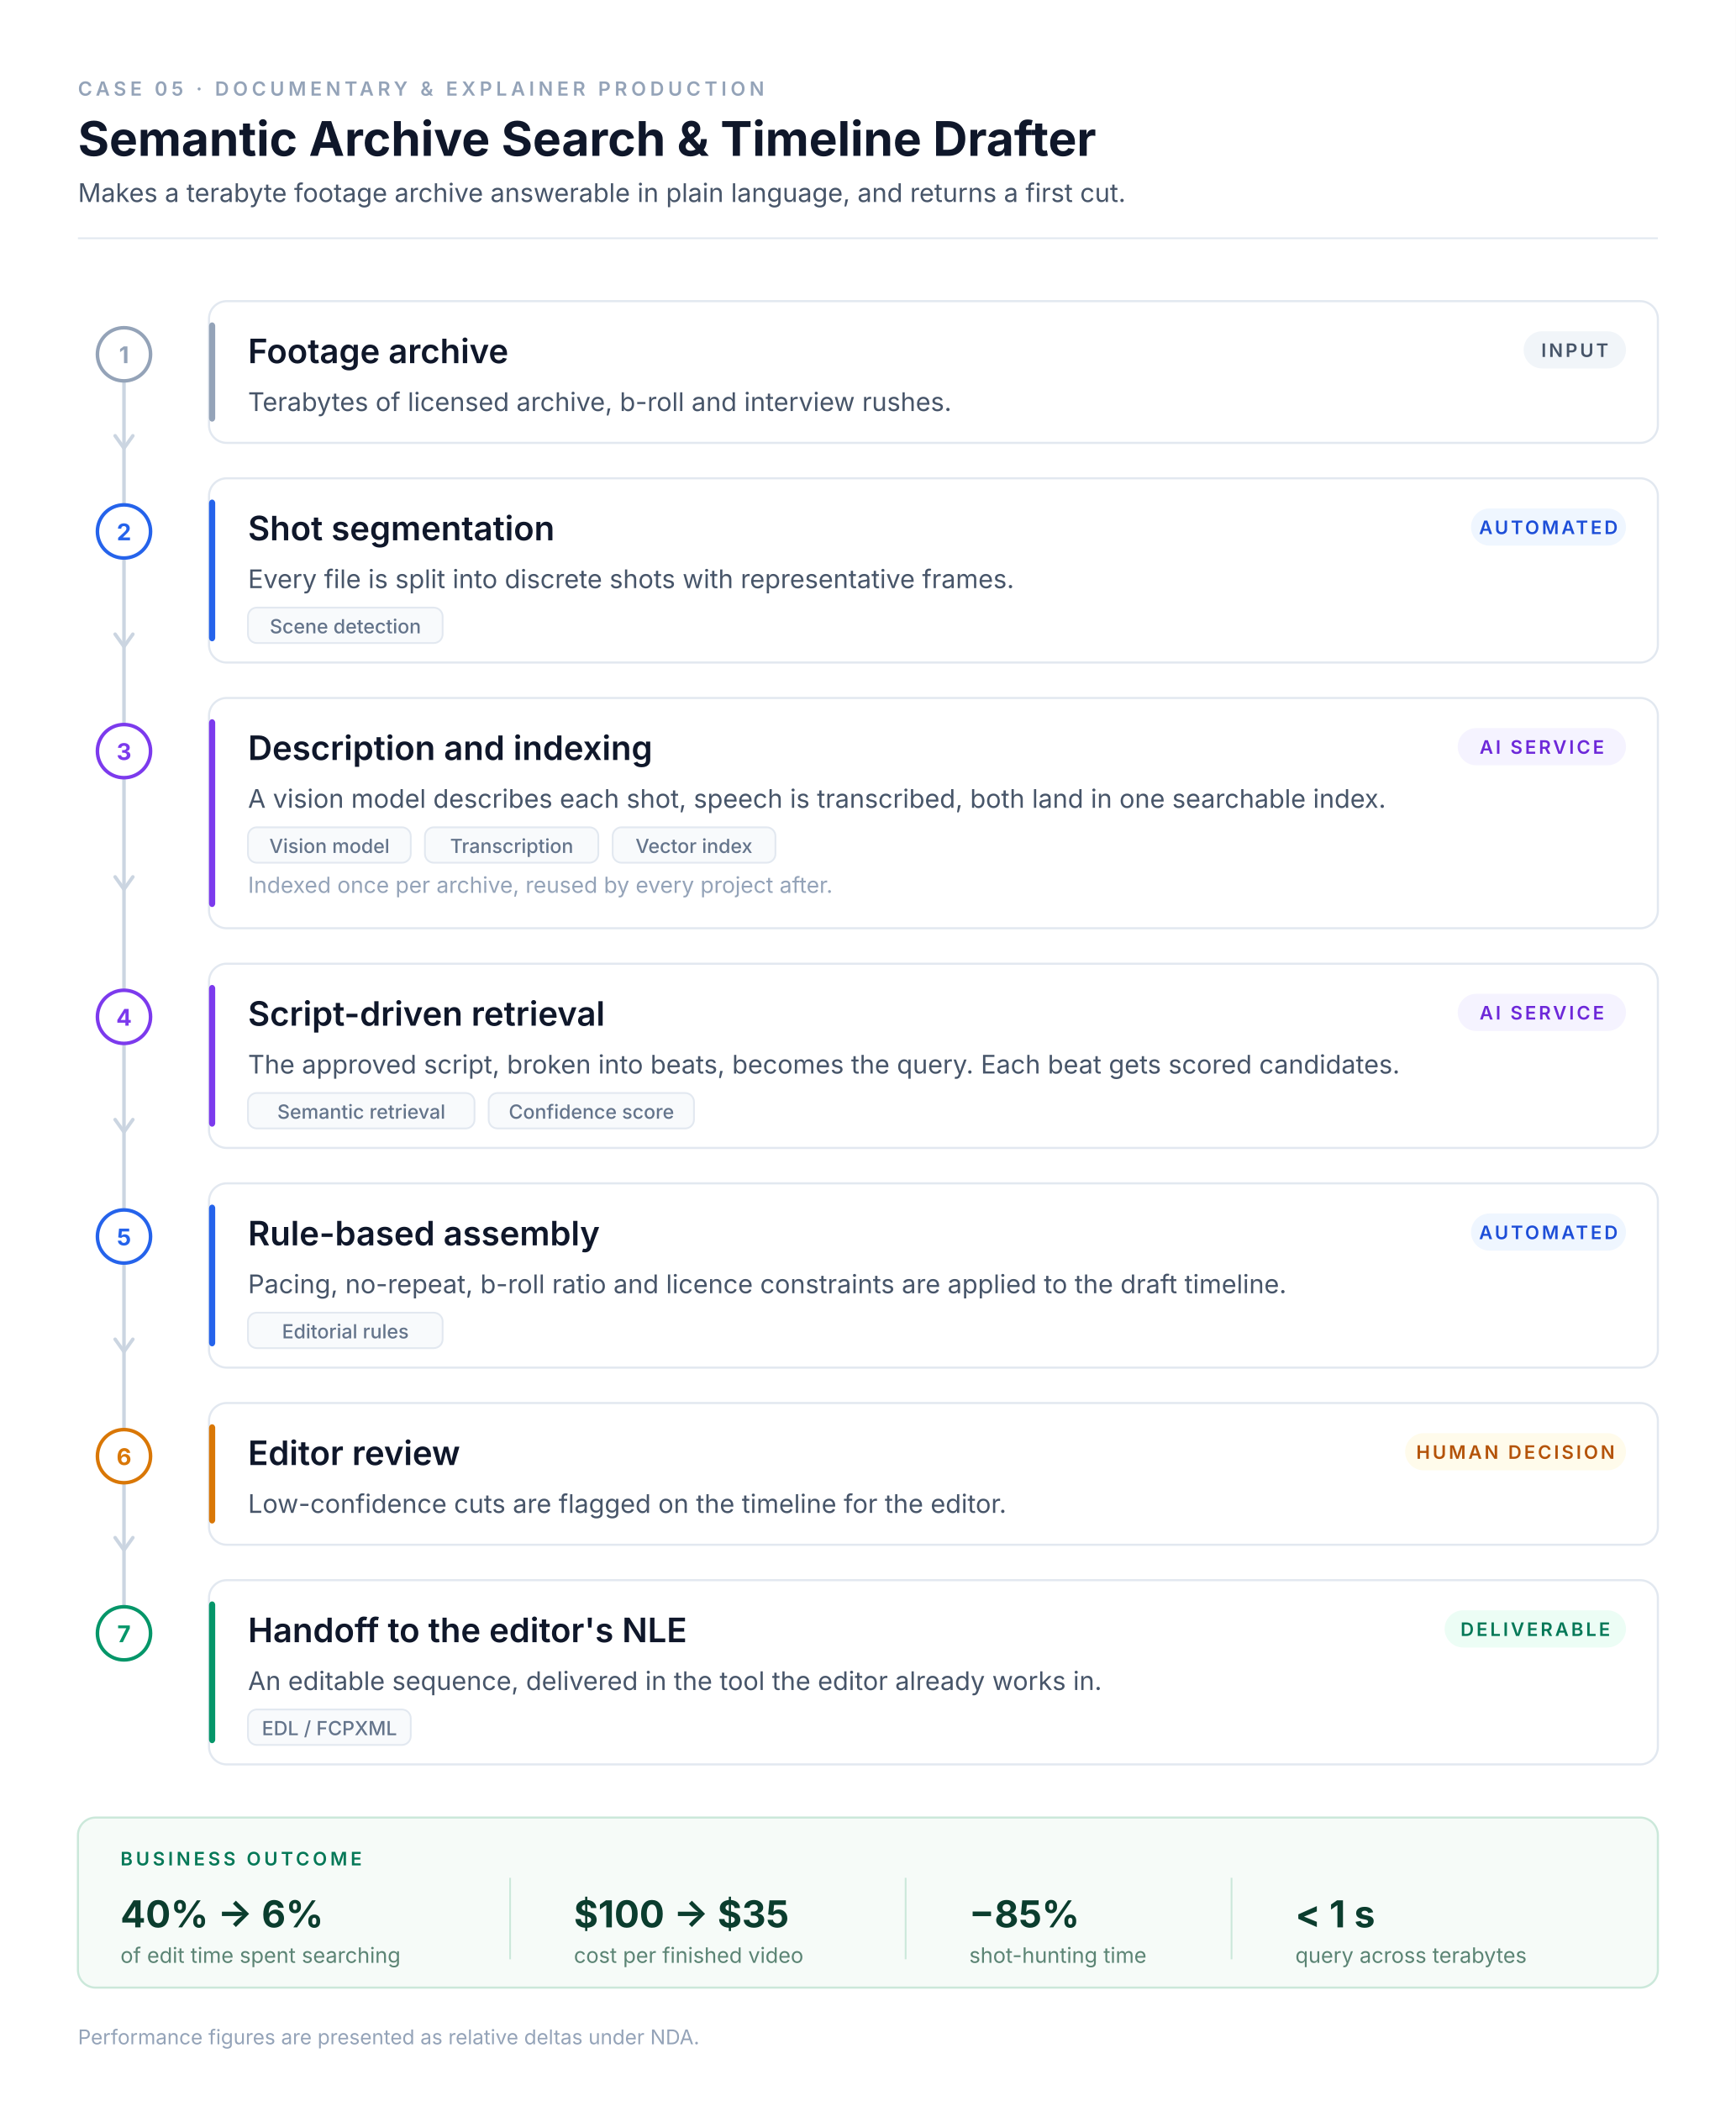
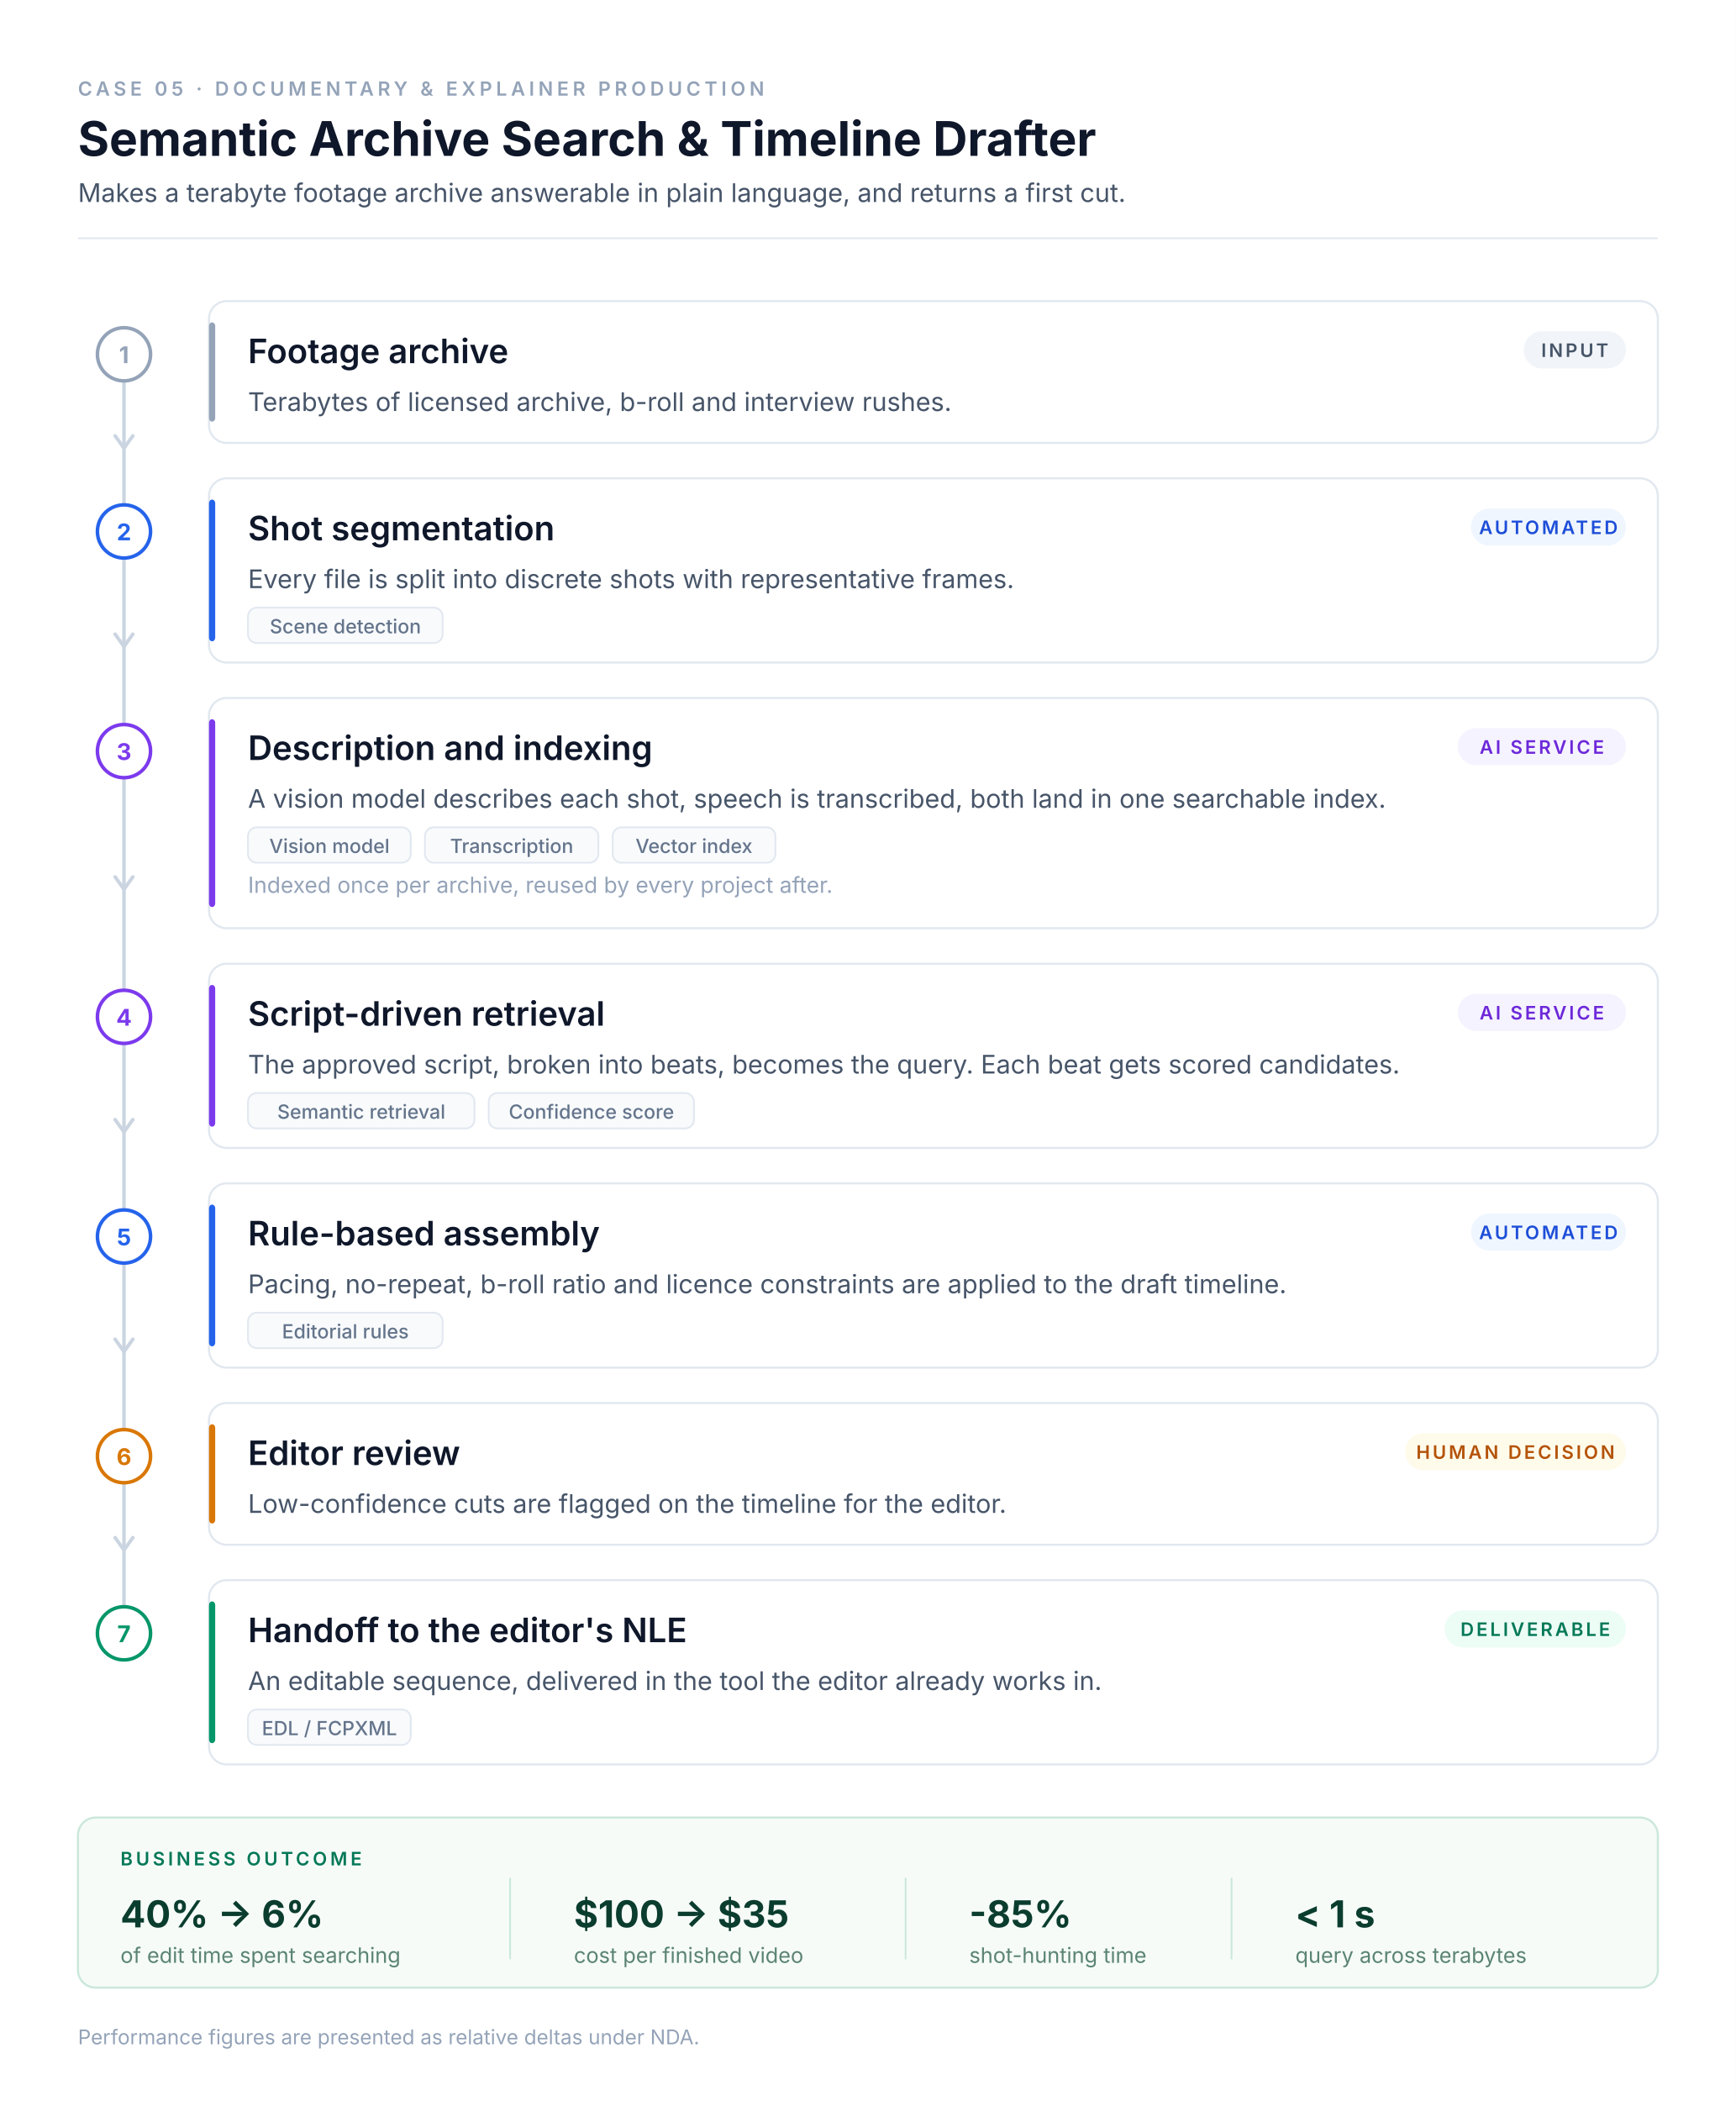
<svg xmlns="http://www.w3.org/2000/svg" width="980" height="1186" viewBox="0 0 980 1186">
  <rect width="980" height="1186" fill="#FFFFFF" />
  <path d="M70 200 L70 922" stroke="#CBD5E1" stroke-width="2" fill="none" />
  <path d="M65 246.0 L70 253.0 L75 246.0" fill="none" stroke="#CBD5E1" stroke-width="2" stroke-linecap="round" stroke-linejoin="round" />
  <path d="M65 358.0 L70 365.0 L75 358.0" fill="none" stroke="#CBD5E1" stroke-width="2" stroke-linecap="round" stroke-linejoin="round" />
  <path d="M65 495.0 L70 502.0 L75 495.0" fill="none" stroke="#CBD5E1" stroke-width="2" stroke-linecap="round" stroke-linejoin="round" />
  <path d="M65 632.0 L70 639.0 L75 632.0" fill="none" stroke="#CBD5E1" stroke-width="2" stroke-linecap="round" stroke-linejoin="round" />
  <path d="M65 756.0 L70 763.0 L75 756.0" fill="none" stroke="#CBD5E1" stroke-width="2" stroke-linecap="round" stroke-linejoin="round" />
  <path d="M65 868.0 L70 875.0 L75 868.0" fill="none" stroke="#CBD5E1" stroke-width="2" stroke-linecap="round" stroke-linejoin="round" />
  <circle cx="70" cy="200" r="15" fill="#FFFFFF" stroke="#94A3B8" stroke-width="2" />
  <text x="70" y="205" font-family="Inter, Helvetica Neue, Arial, sans-serif" font-size="13" font-weight="700" fill="#94A3B8" text-anchor="middle">1</text>
  <circle cx="70" cy="300" r="15" fill="#FFFFFF" stroke="#2563EB" stroke-width="2" />
  <text x="70" y="305" font-family="Inter, Helvetica Neue, Arial, sans-serif" font-size="13" font-weight="700" fill="#2563EB" text-anchor="middle">2</text>
  <circle cx="70" cy="424" r="15" fill="#FFFFFF" stroke="#7C3AED" stroke-width="2" />
  <text x="70" y="429" font-family="Inter, Helvetica Neue, Arial, sans-serif" font-size="13" font-weight="700" fill="#7C3AED" text-anchor="middle">3</text>
  <circle cx="70" cy="574" r="15" fill="#FFFFFF" stroke="#7C3AED" stroke-width="2" />
  <text x="70" y="579" font-family="Inter, Helvetica Neue, Arial, sans-serif" font-size="13" font-weight="700" fill="#7C3AED" text-anchor="middle">4</text>
  <circle cx="70" cy="698" r="15" fill="#FFFFFF" stroke="#2563EB" stroke-width="2" />
  <text x="70" y="703" font-family="Inter, Helvetica Neue, Arial, sans-serif" font-size="13" font-weight="700" fill="#2563EB" text-anchor="middle">5</text>
  <circle cx="70" cy="822" r="15" fill="#FFFFFF" stroke="#D97706" stroke-width="2" />
  <text x="70" y="827" font-family="Inter, Helvetica Neue, Arial, sans-serif" font-size="13" font-weight="700" fill="#D97706" text-anchor="middle">6</text>
  <circle cx="70" cy="922" r="15" fill="#FFFFFF" stroke="#059669" stroke-width="2" />
  <text x="70" y="927" font-family="Inter, Helvetica Neue, Arial, sans-serif" font-size="13" font-weight="700" fill="#059669" text-anchor="middle">7</text>
  <text x="44.0" y="54.0" font-family="Inter, Helvetica Neue, Arial, sans-serif" font-size="11" font-weight="600" fill="#94A3B8" text-anchor="start" letter-spacing="2.2">CASE 05 · DOCUMENTARY &amp; EXPLAINER PRODUCTION</text>
  <text x="44.0" y="88.0" font-family="Inter, Helvetica Neue, Arial, sans-serif" font-size="27" font-weight="700" fill="#0F172A" text-anchor="start">Semantic Archive Search &amp; Timeline Drafter</text>
  <text x="44.0" y="114.0" font-family="Inter, Helvetica Neue, Arial, sans-serif" font-size="14.5" font-weight="400" fill="#475569" text-anchor="start">Makes a terabyte footage archive answerable in plain language, and returns a first cut.</text>
  <rect x="44.0" y="134.0" width="892.0" height="1.0" rx="0" fill="#E2E8F0" stroke="none" stroke-width="1" />
  <rect x="118.0" y="170.0" width="818.0" height="80.0" rx="10" fill="#FFFFFF" stroke="#E2E8F0" stroke-width="1.2" />
  <rect x="118.0" y="182.0" width="3.5" height="56.0" rx="2" fill="#94A3B8" stroke="none" stroke-width="1" />
  <rect x="860.2" y="187.0" width="57.8" height="21.0" rx="10.5" fill="#F1F5F9" stroke="none" stroke-width="1" />
  <text x="889.1" y="201.5" font-family="Inter, Helvetica Neue, Arial, sans-serif" font-size="10.5" font-weight="600" fill="#475569" text-anchor="middle" letter-spacing="1.4">INPUT</text>
  <text x="140.0" y="205.0" font-family="Inter, Helvetica Neue, Arial, sans-serif" font-size="19" font-weight="600" fill="#0F172A" text-anchor="start">Footage archive</text>
  <text x="140.0" y="232.0" font-family="Inter, Helvetica Neue, Arial, sans-serif" font-size="14.5" font-weight="400" fill="#475569" text-anchor="start">Terabytes of licensed archive, b-roll and interview rushes.</text>
  <rect x="118.0" y="270.0" width="818.0" height="104.0" rx="10" fill="#FFFFFF" stroke="#E2E8F0" stroke-width="1.2" />
  <rect x="118.0" y="282.0" width="3.5" height="80.0" rx="2" fill="#2563EB" stroke="none" stroke-width="1" />
  <rect x="830.5" y="287.0" width="87.5" height="21.0" rx="10.5" fill="#EFF6FF" stroke="none" stroke-width="1" />
  <text x="874.2" y="301.5" font-family="Inter, Helvetica Neue, Arial, sans-serif" font-size="10.5" font-weight="600" fill="#1D4ED8" text-anchor="middle" letter-spacing="1.4">AUTOMATED</text>
  <text x="140.0" y="305.0" font-family="Inter, Helvetica Neue, Arial, sans-serif" font-size="19" font-weight="600" fill="#0F172A" text-anchor="start">Shot segmentation</text>
  <text x="140.0" y="332.0" font-family="Inter, Helvetica Neue, Arial, sans-serif" font-size="14.5" font-weight="400" fill="#475569" text-anchor="start">Every file is split into discrete shots with representative frames.</text>
  <rect x="140.0" y="343.0" width="109.9" height="20.0" rx="5" fill="#F8FAFC" stroke="#E2E8F0" stroke-width="1" />
  <text x="195.0" y="357.5" font-family="Inter, Helvetica Neue, Arial, sans-serif" font-size="11" font-weight="500" fill="#64748B" text-anchor="middle">Scene detection</text>
  <rect x="118.0" y="394.0" width="818.0" height="130.0" rx="10" fill="#FFFFFF" stroke="#E2E8F0" stroke-width="1.2" />
  <rect x="118.0" y="406.0" width="3.5" height="106.0" rx="2" fill="#7C3AED" stroke="none" stroke-width="1" />
  <rect x="823.0" y="411.0" width="95.0" height="21.0" rx="10.5" fill="#F5F3FF" stroke="none" stroke-width="1" />
  <text x="870.5" y="425.5" font-family="Inter, Helvetica Neue, Arial, sans-serif" font-size="10.5" font-weight="600" fill="#6D28D9" text-anchor="middle" letter-spacing="1.4">AI SERVICE</text>
  <text x="140.0" y="429.0" font-family="Inter, Helvetica Neue, Arial, sans-serif" font-size="19" font-weight="600" fill="#0F172A" text-anchor="start">Description and indexing</text>
  <text x="140.0" y="456.0" font-family="Inter, Helvetica Neue, Arial, sans-serif" font-size="14.5" font-weight="400" fill="#475569" text-anchor="start">A vision model describes each shot, speech is transcribed, both land in one searchable index.</text>
  <rect x="140.0" y="467.0" width="91.9" height="20.0" rx="5" fill="#F8FAFC" stroke="#E2E8F0" stroke-width="1" />
  <text x="186.0" y="481.5" font-family="Inter, Helvetica Neue, Arial, sans-serif" font-size="11" font-weight="500" fill="#64748B" text-anchor="middle">Vision model</text>
  <rect x="239.9" y="467.0" width="97.9" height="20.0" rx="5" fill="#F8FAFC" stroke="#E2E8F0" stroke-width="1" />
  <text x="288.9" y="481.5" font-family="Inter, Helvetica Neue, Arial, sans-serif" font-size="11" font-weight="500" fill="#64748B" text-anchor="middle">Transcription</text>
  <rect x="345.9" y="467.0" width="91.9" height="20.0" rx="5" fill="#F8FAFC" stroke="#E2E8F0" stroke-width="1" />
  <text x="391.8" y="481.5" font-family="Inter, Helvetica Neue, Arial, sans-serif" font-size="11" font-weight="500" fill="#64748B" text-anchor="middle">Vector index</text>
  <text x="140.0" y="504.0" font-family="Inter, Helvetica Neue, Arial, sans-serif" font-size="12.5" font-weight="400" fill="#94A3B8" text-anchor="start">Indexed once per archive, reused by every project after.</text>
  <rect x="118.0" y="544.0" width="818.0" height="104.0" rx="10" fill="#FFFFFF" stroke="#E2E8F0" stroke-width="1.2" />
  <rect x="118.0" y="556.0" width="3.5" height="80.0" rx="2" fill="#7C3AED" stroke="none" stroke-width="1" />
  <rect x="823.0" y="561.0" width="95.0" height="21.0" rx="10.5" fill="#F5F3FF" stroke="none" stroke-width="1" />
  <text x="870.5" y="575.5" font-family="Inter, Helvetica Neue, Arial, sans-serif" font-size="10.5" font-weight="600" fill="#6D28D9" text-anchor="middle" letter-spacing="1.4">AI SERVICE</text>
  <text x="140.0" y="579.0" font-family="Inter, Helvetica Neue, Arial, sans-serif" font-size="19" font-weight="600" fill="#0F172A" text-anchor="start">Script-driven retrieval</text>
  <text x="140.0" y="606.0" font-family="Inter, Helvetica Neue, Arial, sans-serif" font-size="14.5" font-weight="400" fill="#475569" text-anchor="start">The approved script, broken into beats, becomes the query. Each beat gets scored candidates.</text>
  <rect x="140.0" y="617.0" width="127.9" height="20.0" rx="5" fill="#F8FAFC" stroke="#E2E8F0" stroke-width="1" />
  <text x="204.0" y="631.5" font-family="Inter, Helvetica Neue, Arial, sans-serif" font-size="11" font-weight="500" fill="#64748B" text-anchor="middle">Semantic retrieval</text>
  <rect x="275.9" y="617.0" width="115.9" height="20.0" rx="5" fill="#F8FAFC" stroke="#E2E8F0" stroke-width="1" />
  <text x="333.9" y="631.5" font-family="Inter, Helvetica Neue, Arial, sans-serif" font-size="11" font-weight="500" fill="#64748B" text-anchor="middle">Confidence score</text>
  <rect x="118.0" y="668.0" width="818.0" height="104.0" rx="10" fill="#FFFFFF" stroke="#E2E8F0" stroke-width="1.2" />
  <rect x="118.0" y="680.0" width="3.5" height="80.0" rx="2" fill="#2563EB" stroke="none" stroke-width="1" />
  <rect x="830.5" y="685.0" width="87.5" height="21.0" rx="10.5" fill="#EFF6FF" stroke="none" stroke-width="1" />
  <text x="874.2" y="699.5" font-family="Inter, Helvetica Neue, Arial, sans-serif" font-size="10.5" font-weight="600" fill="#1D4ED8" text-anchor="middle" letter-spacing="1.4">AUTOMATED</text>
  <text x="140.0" y="703.0" font-family="Inter, Helvetica Neue, Arial, sans-serif" font-size="19" font-weight="600" fill="#0F172A" text-anchor="start">Rule-based assembly</text>
  <text x="140.0" y="730.0" font-family="Inter, Helvetica Neue, Arial, sans-serif" font-size="14.5" font-weight="400" fill="#475569" text-anchor="start">Pacing, no-repeat, b-roll ratio and licence constraints are applied to the draft timeline.</text>
  <rect x="140.0" y="741.0" width="109.9" height="20.0" rx="5" fill="#F8FAFC" stroke="#E2E8F0" stroke-width="1" />
  <text x="195.0" y="755.5" font-family="Inter, Helvetica Neue, Arial, sans-serif" font-size="11" font-weight="500" fill="#64748B" text-anchor="middle">Editorial rules</text>
  <rect x="118.0" y="792.0" width="818.0" height="80.0" rx="10" fill="#FFFFFF" stroke="#E2E8F0" stroke-width="1.2" />
  <rect x="118.0" y="804.0" width="3.5" height="56.0" rx="2" fill="#D97706" stroke="none" stroke-width="1" />
  <rect x="793.3" y="809.0" width="124.7" height="21.0" rx="10.5" fill="#FFFBEB" stroke="none" stroke-width="1" />
  <text x="855.6" y="823.5" font-family="Inter, Helvetica Neue, Arial, sans-serif" font-size="10.5" font-weight="600" fill="#B45309" text-anchor="middle" letter-spacing="1.4">HUMAN DECISION</text>
  <text x="140.0" y="827.0" font-family="Inter, Helvetica Neue, Arial, sans-serif" font-size="19" font-weight="600" fill="#0F172A" text-anchor="start">Editor review</text>
  <text x="140.0" y="854.0" font-family="Inter, Helvetica Neue, Arial, sans-serif" font-size="14.5" font-weight="400" fill="#475569" text-anchor="start">Low-confidence cuts are flagged on the timeline for the editor.</text>
  <rect x="118.0" y="892.0" width="818.0" height="104.0" rx="10" fill="#FFFFFF" stroke="#E2E8F0" stroke-width="1.2" />
  <rect x="118.0" y="904.0" width="3.5" height="80.0" rx="2" fill="#059669" stroke="none" stroke-width="1" />
  <rect x="815.6" y="909.0" width="102.4" height="21.0" rx="10.5" fill="#ECFDF5" stroke="none" stroke-width="1" />
  <text x="866.8" y="923.5" font-family="Inter, Helvetica Neue, Arial, sans-serif" font-size="10.5" font-weight="600" fill="#047857" text-anchor="middle" letter-spacing="1.4">DELIVERABLE</text>
  <text x="140.0" y="927.0" font-family="Inter, Helvetica Neue, Arial, sans-serif" font-size="19" font-weight="600" fill="#0F172A" text-anchor="start">Handoff to the editor's NLE</text>
  <text x="140.0" y="954.0" font-family="Inter, Helvetica Neue, Arial, sans-serif" font-size="14.5" font-weight="400" fill="#475569" text-anchor="start">An editable sequence, delivered in the tool the editor already works in.</text>
  <rect x="140.0" y="965.0" width="91.9" height="20.0" rx="5" fill="#F8FAFC" stroke="#E2E8F0" stroke-width="1" />
  <text x="186.0" y="979.5" font-family="Inter, Helvetica Neue, Arial, sans-serif" font-size="11" font-weight="500" fill="#64748B" text-anchor="middle">EDL / FCPXML</text>
  <rect x="44.0" y="1026.0" width="892.0" height="96.0" rx="10" fill="#F6FBF8" stroke="#CBE8DA" stroke-width="1.2" />
  <text x="68.0" y="1053.0" font-family="Inter, Helvetica Neue, Arial, sans-serif" font-size="10.5" font-weight="600" fill="#047857" text-anchor="start" letter-spacing="1.8">BUSINESS OUTCOME</text>
  <text x="68.0" y="1088.0" font-family="Inter, Helvetica Neue, Arial, sans-serif" font-size="21" font-weight="700" fill="#0B3D2E" text-anchor="start">40% → 6%</text>
  <text x="68.0" y="1108.0" font-family="Inter, Helvetica Neue, Arial, sans-serif" font-size="12" font-weight="400" fill="#5B8474" text-anchor="start">of edit time spent searching</text>
  <rect x="287.5" y="1060.0" width="1.0" height="46.0" rx="0" fill="#CBE8DA" stroke="none" stroke-width="1" />
  <text x="324.0" y="1088.0" font-family="Inter, Helvetica Neue, Arial, sans-serif" font-size="21" font-weight="700" fill="#0B3D2E" text-anchor="start">$100 → $35</text>
  <text x="324.0" y="1108.0" font-family="Inter, Helvetica Neue, Arial, sans-serif" font-size="12" font-weight="400" fill="#5B8474" text-anchor="start">cost per finished video</text>
  <rect x="510.8" y="1060.0" width="1.0" height="46.0" rx="0" fill="#CBE8DA" stroke="none" stroke-width="1" />
-   <text x="547.2" y="1088.0" font-family="Inter, Helvetica Neue, Arial, sans-serif" font-size="21" font-weight="700" fill="#0B3D2E" text-anchor="start">−85%</text>
+   <text x="547.2" y="1088.0" font-family="Inter, Helvetica Neue, Arial, sans-serif" font-size="21" font-weight="700" fill="#0B3D2E" text-anchor="start">-85%</text>
  <text x="547.2" y="1108.0" font-family="Inter, Helvetica Neue, Arial, sans-serif" font-size="12" font-weight="400" fill="#5B8474" text-anchor="start">shot-hunting time</text>
  <rect x="694.8" y="1060.0" width="1.0" height="46.0" rx="0" fill="#CBE8DA" stroke="none" stroke-width="1" />
  <text x="731.3" y="1088.0" font-family="Inter, Helvetica Neue, Arial, sans-serif" font-size="21" font-weight="700" fill="#0B3D2E" text-anchor="start">&lt; 1 s</text>
  <text x="731.3" y="1108.0" font-family="Inter, Helvetica Neue, Arial, sans-serif" font-size="12" font-weight="400" fill="#5B8474" text-anchor="start">query across terabytes</text>
  <text x="44.0" y="1154.0" font-family="Inter, Helvetica Neue, Arial, sans-serif" font-size="11.5" font-weight="400" fill="#94A3B8" text-anchor="start">Performance figures are presented as relative deltas under NDA.</text>
</svg>
